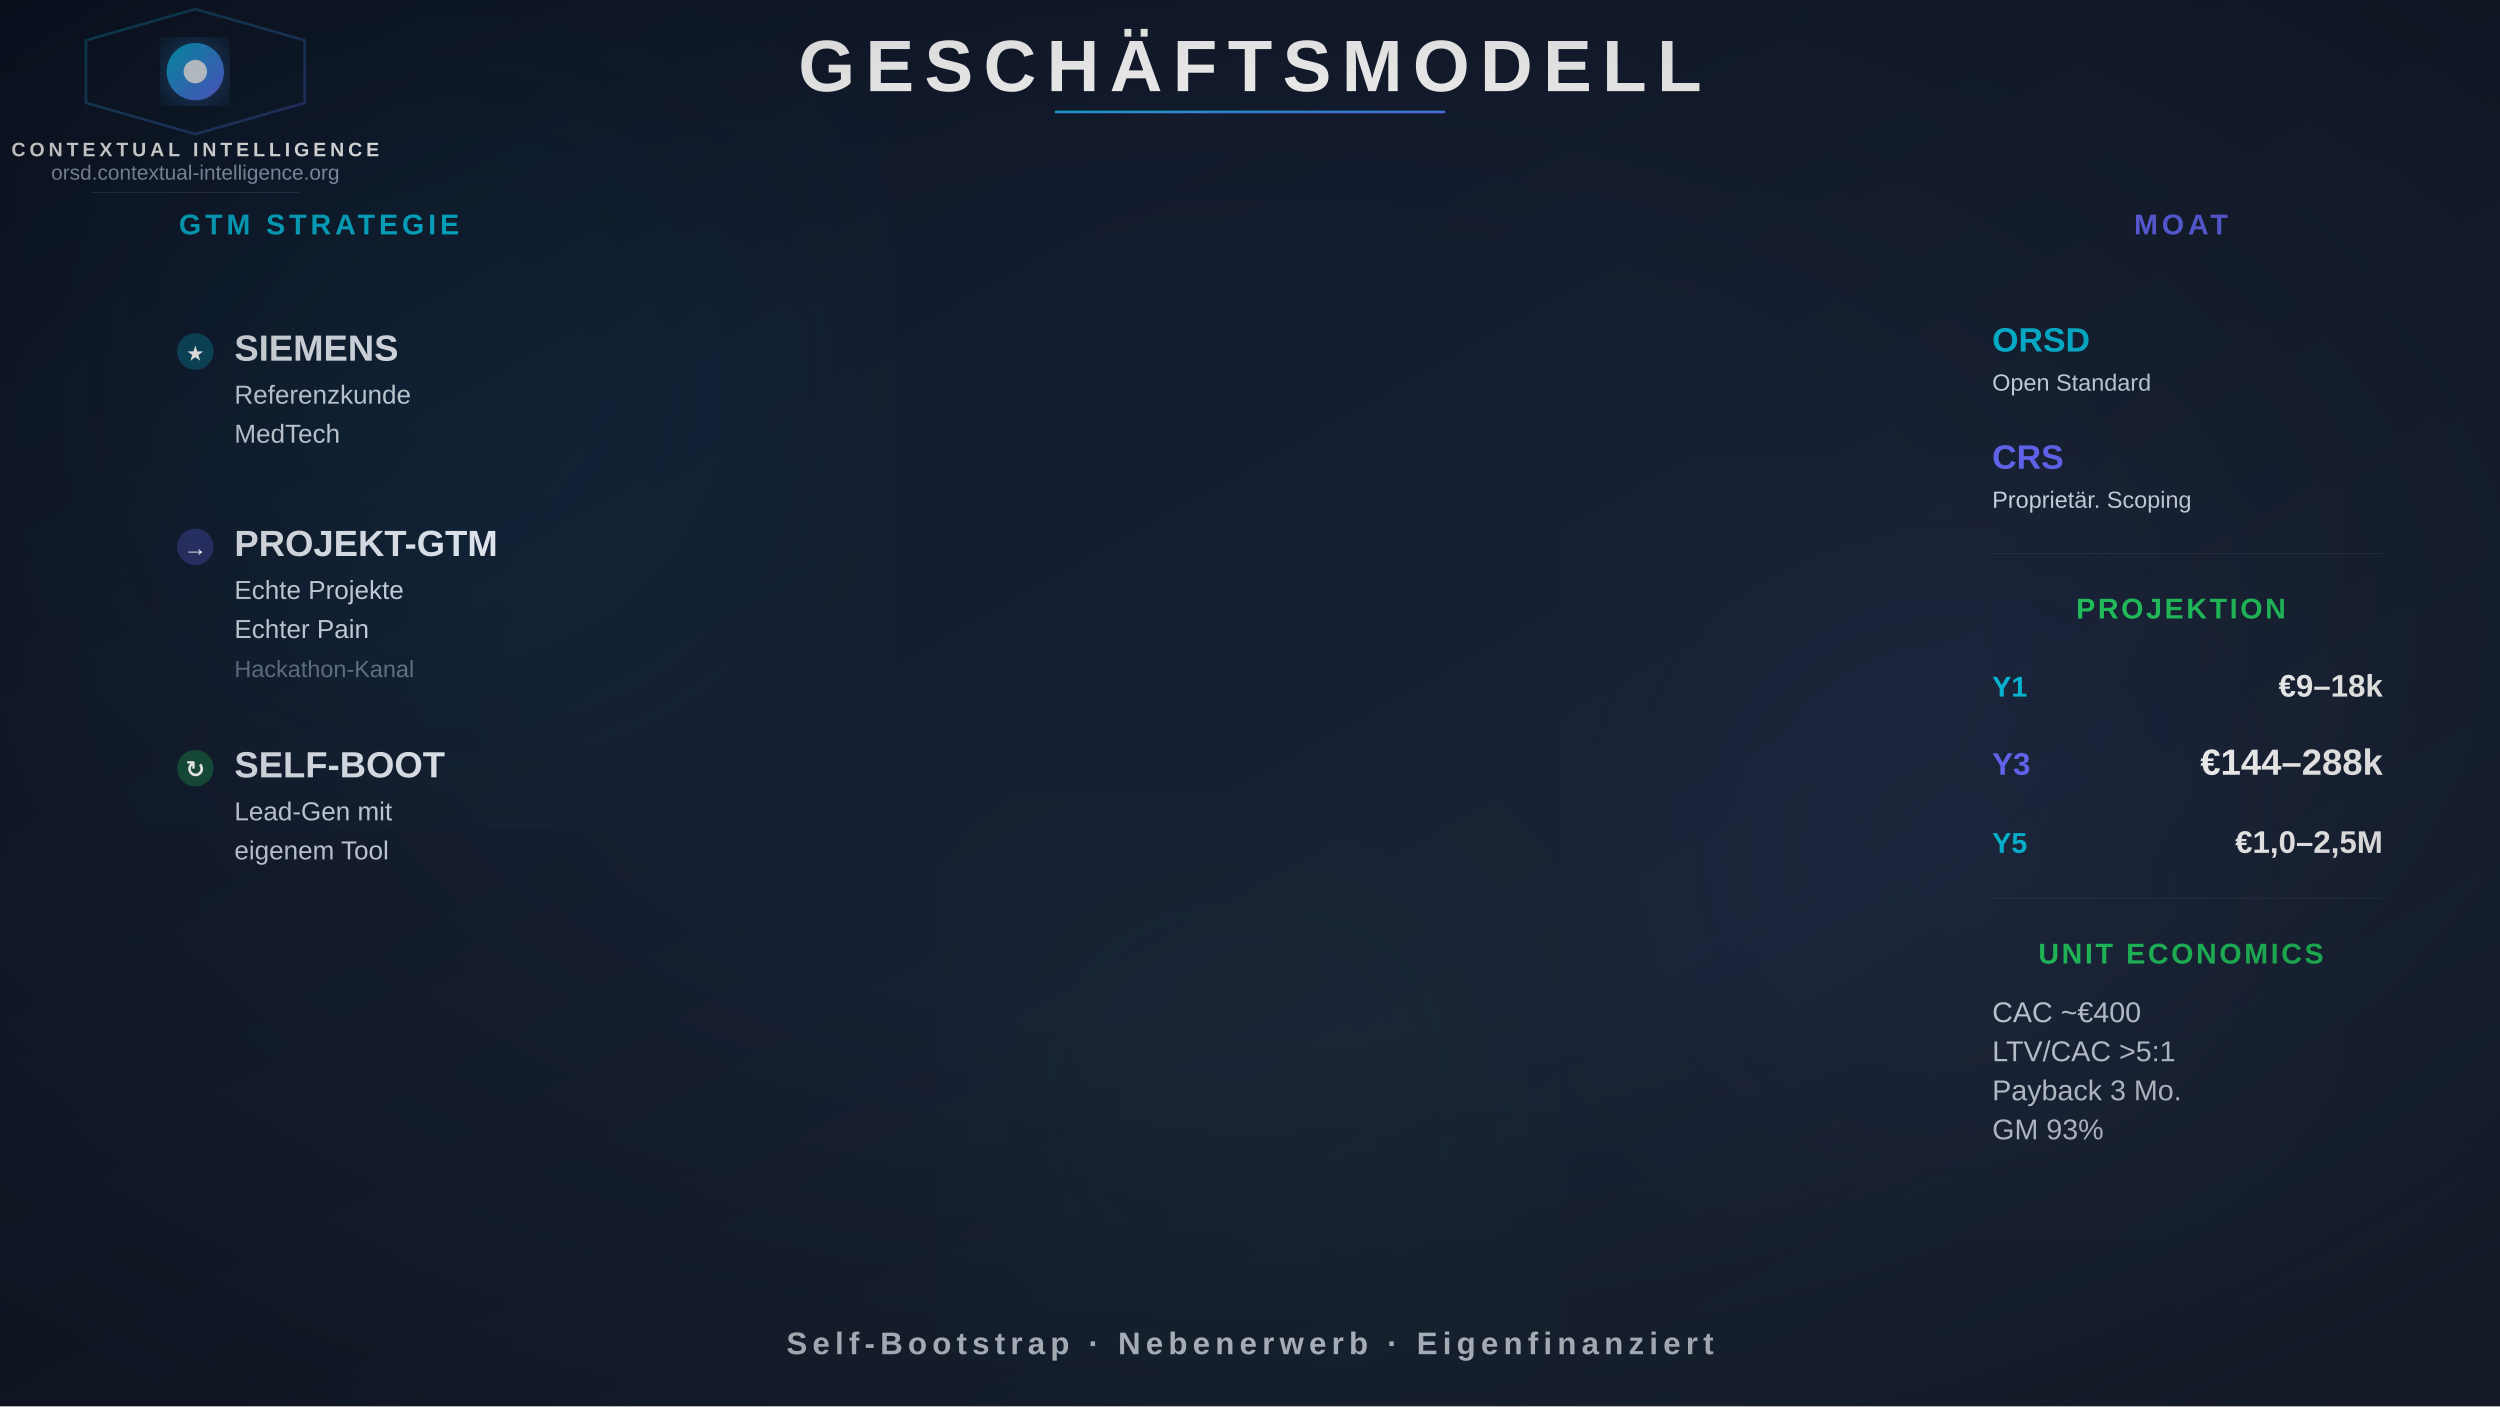
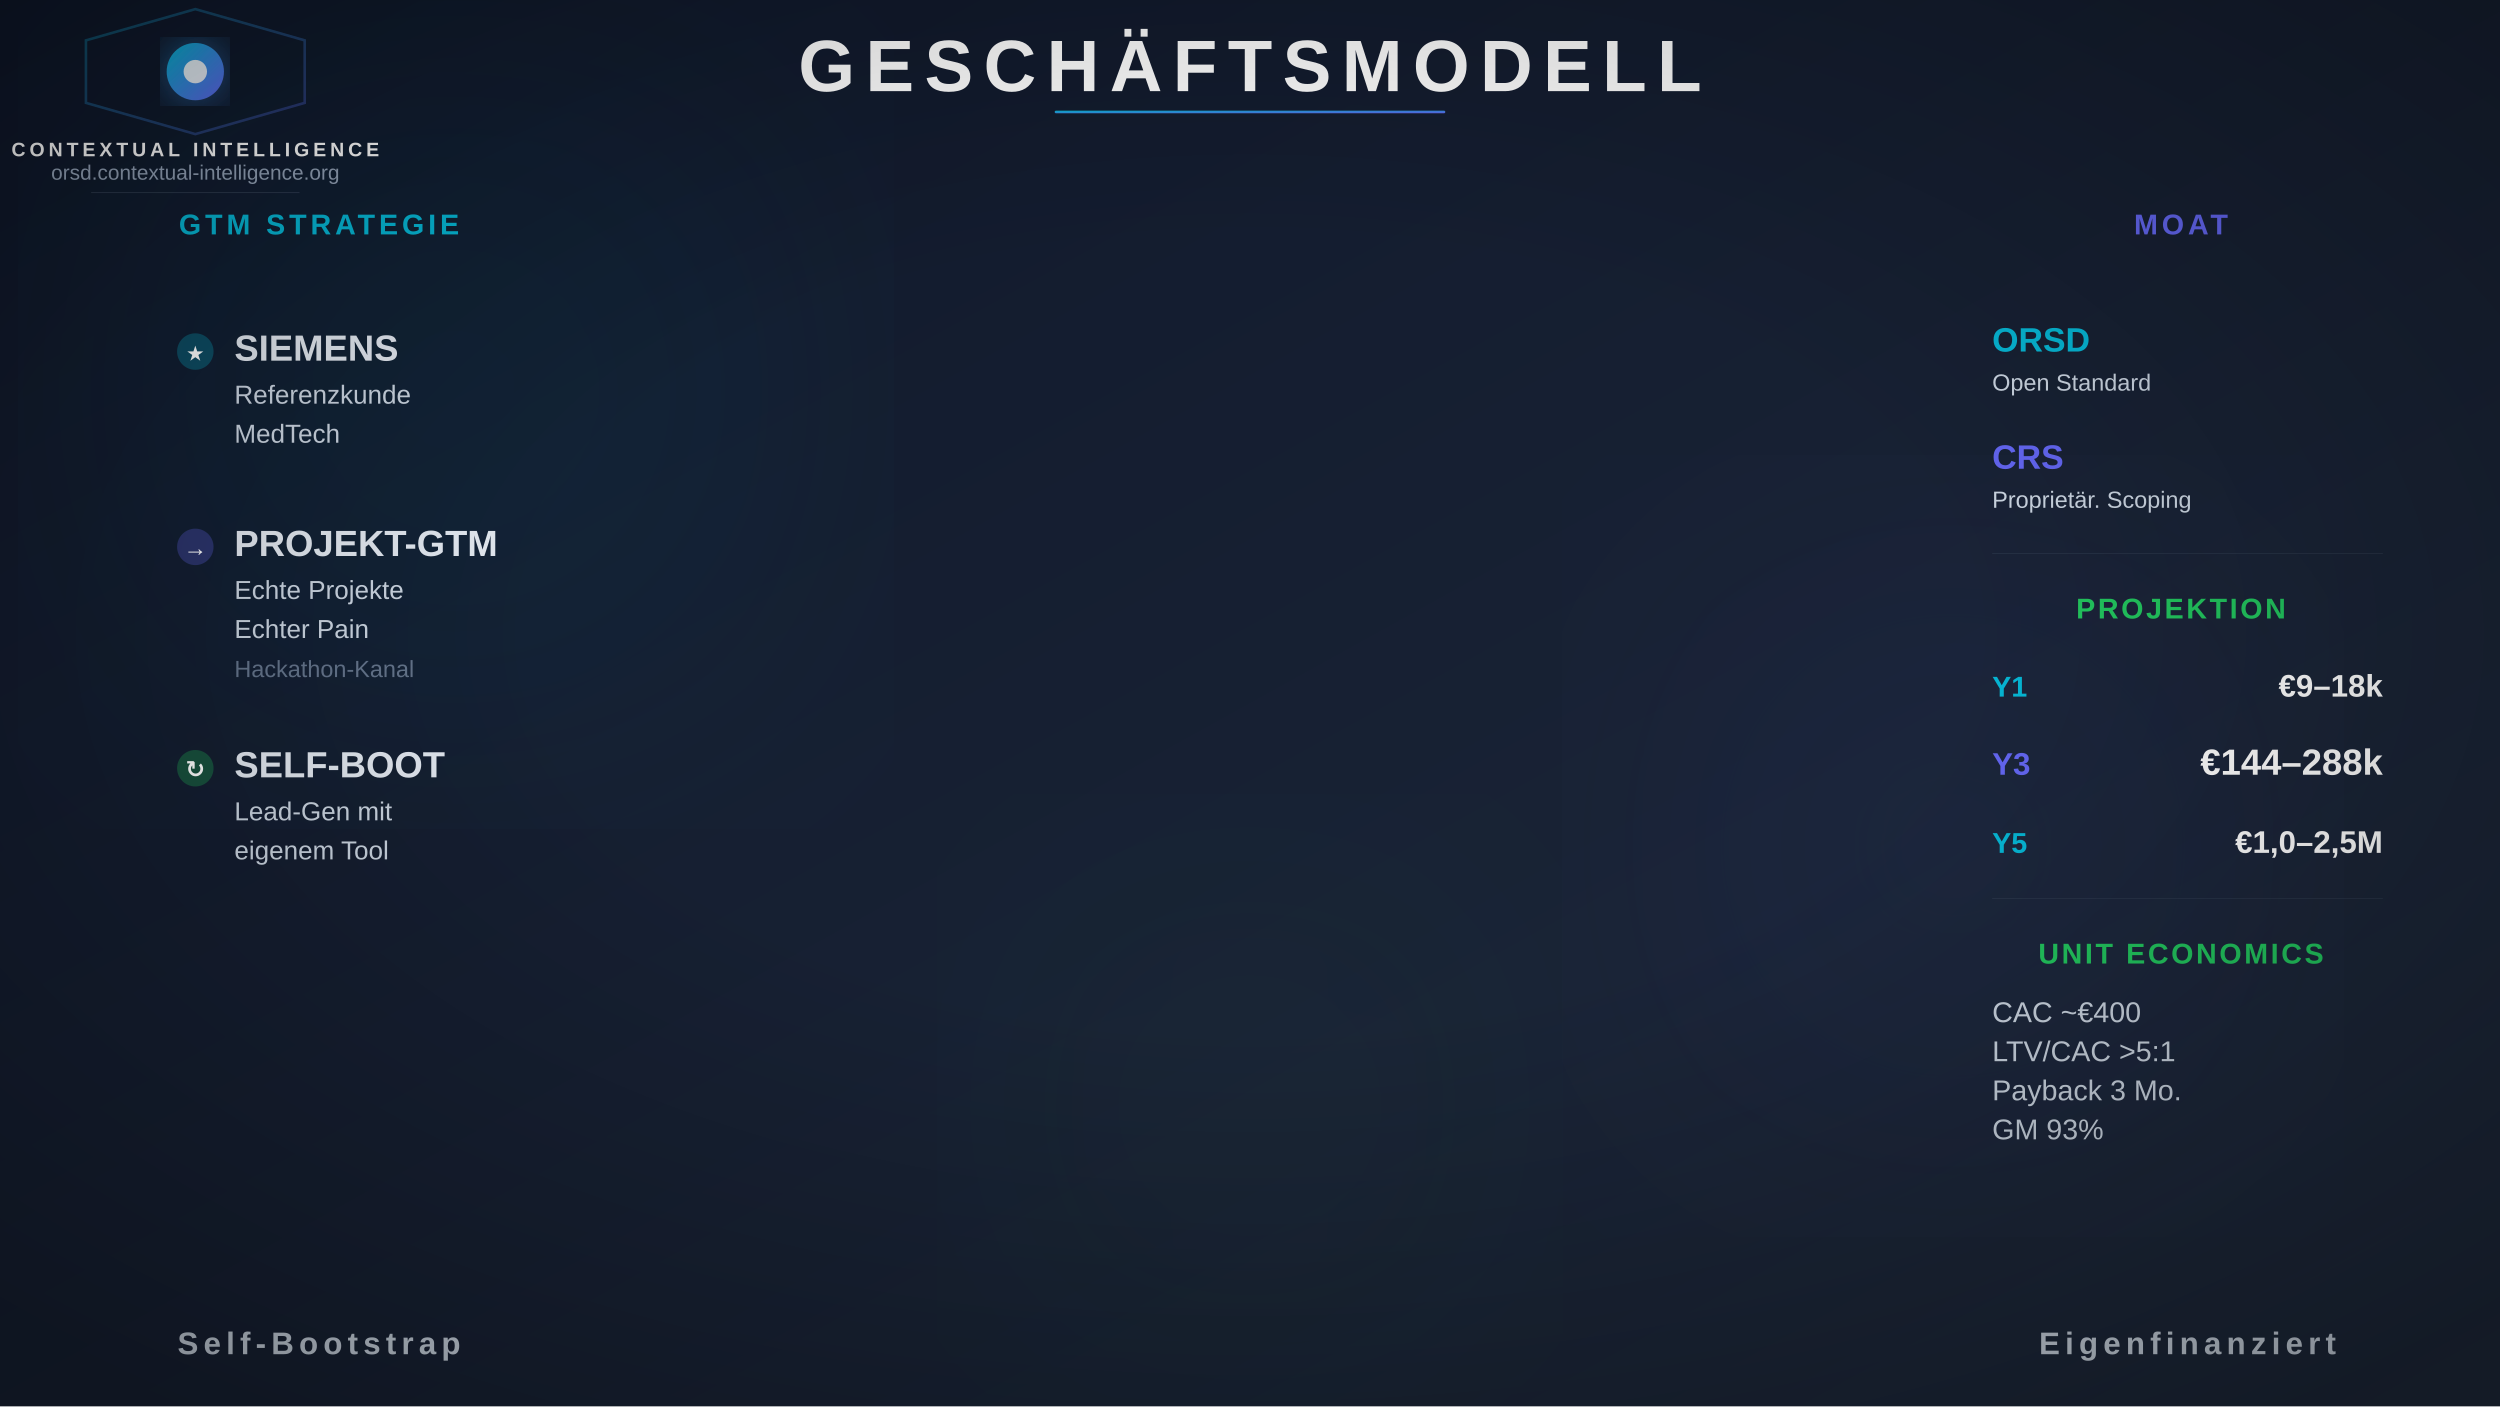
<svg xmlns="http://www.w3.org/2000/svg" viewBox="0 0 1920 1080" width="1920" height="1080">
  <defs>
    <linearGradient id="bg" x1="0%" y1="0%" x2="100%" y2="100%">
      <stop offset="0%" stop-color="#0f172a" />
      <stop offset="100%" stop-color="#1e293b" />
    </linearGradient>
    <linearGradient id="accent" x1="0%" y1="0%" x2="100%" y2="100%">
      <stop offset="0%" stop-color="#06b6d4" />
      <stop offset="100%" stop-color="#6366f1" />
    </linearGradient>
    <filter id="bgBlur">
      <feGaussianBlur stdDeviation="120" />
    </filter>
    <filter id="glow">
      <feGaussianBlur stdDeviation="20" result="b" />
      <feMerge>
        <feMergeNode in="b" />
        <feMergeNode in="SourceGraphic" />
      </feMerge>
    </filter>
    <radialGradient id="vignette" cx="50%" cy="45%" r="70%">
      <stop offset="40%" stop-color="#000" stop-opacity="0" />
      <stop offset="100%" stop-color="#000" stop-opacity="0.35" />
    </radialGradient>
  </defs>
  <rect width="1920" height="1080" fill="url(#bg)" />
  <circle cx="350" cy="300" r="280" fill="#06b6d4" opacity="0.05" filter="url(#bgBlur)" />
  <circle cx="1500" cy="650" r="250" fill="#6366f1" opacity="0.04" filter="url(#bgBlur)" />
  <circle cx="960" cy="850" r="200" fill="#22c55e" opacity="0.03" filter="url(#bgBlur)" />
  <g transform="translate(150, 55)">
    <polygon points="0,-48 84,-24 84,24 0,48 -84,24 -84,-24" fill="none" stroke="url(#accent)" stroke-width="2" opacity="0.35" />
    <circle cx="0" cy="0" r="22" fill="url(#accent)" filter="url(#glow)" />
    <circle cx="0" cy="0" r="9" fill="#ffffff" opacity="0.9" />
  </g>
  <text x="150" y="120" font-family="'Segoe UI','Helvetica Neue',Arial,sans-serif" font-size="15" font-weight="700" fill="#ffffff" letter-spacing="3" text-anchor="middle">CONTEXTUAL INTELLIGENCE</text>
  <text x="150" y="138" font-family="'Segoe UI',Arial,sans-serif" font-size="16" fill="#94a3b8" text-anchor="middle">orsd.contextual-intelligence.org</text>
  <line x1="70" y1="148" x2="230" y2="148" stroke="#94a3b8" stroke-width="0.5" opacity="0.3" />
  <text x="960" y="70" font-family="'Segoe UI','Helvetica Neue',Arial,sans-serif" font-size="56" font-weight="700" fill="#ffffff" letter-spacing="8" text-anchor="middle">GESCHÄFTSMODELL</text>
  <rect x="810" y="85" width="300" height="2" fill="url(#accent)" rx="1" />
  <line x1="420" y1="120" x2="420" y2="1000" stroke="url(#accent)" stroke-width="1" opacity="0.15" />
  <line x1="1500" y1="120" x2="1500" y2="1000" stroke="url(#accent)" stroke-width="1" opacity="0.15" />
  <text x="245" y="180" font-family="'Segoe UI',Arial,sans-serif" font-size="22" font-weight="700" fill="#06b6d4" letter-spacing="3" text-anchor="middle">GTM STRATEGIE</text>
  <circle cx="150" cy="270" r="14" fill="#06b6d4" opacity="0.3" />
  <text x="150" y="277" font-family="'Segoe UI',Arial,sans-serif" font-size="16" fill="#fff" text-anchor="middle" font-weight="700">★</text>
  <text x="180" y="277" font-family="'Segoe UI',Arial,sans-serif" font-size="28" font-weight="700" fill="#e2e8f0">SIEMENS</text>
  <text x="180" y="310" font-family="'Segoe UI',Arial,sans-serif" font-size="20" fill="#cbd5e1">Referenzkunde</text>
  <text x="180" y="340" font-family="'Segoe UI',Arial,sans-serif" font-size="20" fill="#cbd5e1">MedTech</text>
  <circle cx="150" cy="420" r="14" fill="#6366f1" opacity="0.3" />
  <text x="150" y="427" font-family="'Segoe UI',Arial,sans-serif" font-size="18" fill="#fff" text-anchor="middle" font-weight="700">→</text>
  <text x="180" y="427" font-family="'Segoe UI',Arial,sans-serif" font-size="28" font-weight="700" fill="#e2e8f0">PROJEKT-GTM</text>
  <text x="180" y="460" font-family="'Segoe UI',Arial,sans-serif" font-size="20" fill="#cbd5e1">Echte Projekte</text>
  <text x="180" y="490" font-family="'Segoe UI',Arial,sans-serif" font-size="20" fill="#cbd5e1">Echter Pain</text>
  <text x="180" y="520" font-family="'Segoe UI',Arial,sans-serif" font-size="18" fill="#64748b">Hackathon-Kanal</text>
  <circle cx="150" cy="590" r="14" fill="#22c55e" opacity="0.3" />
  <text x="150" y="597" font-family="'Segoe UI',Arial,sans-serif" font-size="18" fill="#fff" text-anchor="middle" font-weight="700">↻</text>
  <text x="180" y="597" font-family="'Segoe UI',Arial,sans-serif" font-size="28" font-weight="700" fill="#e2e8f0">SELF-BOOT</text>
  <text x="180" y="630" font-family="'Segoe UI',Arial,sans-serif" font-size="20" fill="#cbd5e1">Lead-Gen mit</text>
  <text x="180" y="660" font-family="'Segoe UI',Arial,sans-serif" font-size="20" fill="#cbd5e1">eigenem Tool</text>
  <text x="1675" y="180" font-family="'Segoe UI',Arial,sans-serif" font-size="22" font-weight="700" fill="#6366f1" letter-spacing="3" text-anchor="middle">MOAT</text>
  <text x="1530" y="270" font-family="'Segoe UI',Arial,sans-serif" font-size="26" font-weight="700" fill="#06b6d4">ORSD</text>
  <text x="1530" y="300" font-family="'Segoe UI',Arial,sans-serif" font-size="18" fill="#cbd5e1">Open Standard</text>
  <text x="1530" y="360" font-family="'Segoe UI',Arial,sans-serif" font-size="26" font-weight="700" fill="#6366f1">CRS</text>
  <text x="1530" y="390" font-family="'Segoe UI',Arial,sans-serif" font-size="18" fill="#cbd5e1">Proprietär. Scoping</text>
  <line x1="1530" y1="425" x2="1830" y2="425" stroke="#475569" stroke-width="0.5" opacity="0.4" />
  <text x="1675" y="475" font-family="'Segoe UI',Arial,sans-serif" font-size="22" font-weight="700" fill="#22c55e" letter-spacing="2" text-anchor="middle">PROJEKTION</text>
  <text x="1530" y="535" font-family="'Segoe UI',Arial,sans-serif" font-size="22" font-weight="700" fill="#06b6d4">Y1</text>
  <text x="1830" y="535" font-family="'Segoe UI',Arial,sans-serif" font-size="24" font-weight="700" fill="#ffffff" text-anchor="end">€9–18k</text>
  <text x="1530" y="595" font-family="'Segoe UI',Arial,sans-serif" font-size="24" font-weight="700" fill="#6366f1">Y3</text>
  <text x="1830" y="595" font-family="'Segoe UI',Arial,sans-serif" font-size="28" font-weight="700" fill="#ffffff" text-anchor="end">€144–288k</text>
  <text x="1530" y="655" font-family="'Segoe UI',Arial,sans-serif" font-size="22" font-weight="700" fill="#06b6d4">Y5</text>
  <text x="1830" y="655" font-family="'Segoe UI',Arial,sans-serif" font-size="24" font-weight="700" fill="#ffffff" text-anchor="end">€1,0–2,5M</text>
  <line x1="1530" y1="690" x2="1830" y2="690" stroke="#475569" stroke-width="0.5" opacity="0.4" />
  <text x="1675" y="740" font-family="'Segoe UI',Arial,sans-serif" font-size="22" font-weight="700" fill="#22c55e" letter-spacing="2" text-anchor="middle">UNIT ECONOMICS</text>
  <text x="1530" y="785" font-family="'Segoe UI',Arial,sans-serif" font-size="22" fill="#cbd5e1">CAC ~€400</text>
  <text x="1530" y="815" font-family="'Segoe UI',Arial,sans-serif" font-size="22" fill="#cbd5e1">LTV/CAC &gt;5:1</text>
  <text x="1530" y="845" font-family="'Segoe UI',Arial,sans-serif" font-size="22" fill="#cbd5e1">Payback 3 Mo.</text>
  <text x="1530" y="875" font-family="'Segoe UI',Arial,sans-serif" font-size="22" fill="#cbd5e1">GM 93%</text>
-   <text x="960" y="1040" font-family="'Segoe UI','Helvetica Neue',Arial,sans-serif" font-size="24" font-weight="600" fill="#cbd5e1" text-anchor="middle" letter-spacing="4">Self-Bootstrap · Nebenerwerb · Eigenfinanziert</text>
+   <text x="245" y="1040" font-family="'Segoe UI','Helvetica Neue',Arial,sans-serif" font-size="24" font-weight="600" fill="#cbd5e1" text-anchor="middle" letter-spacing="4">Self-Bootstrap</text>
+   <text x="1680" y="1040" font-family="'Segoe UI','Helvetica Neue',Arial,sans-serif" font-size="24" font-weight="600" fill="#cbd5e1" text-anchor="middle" letter-spacing="4">Eigenfinanziert</text>
  <rect width="1920" height="1080" fill="url(#vignette)" pointer-events="none" />
</svg>
